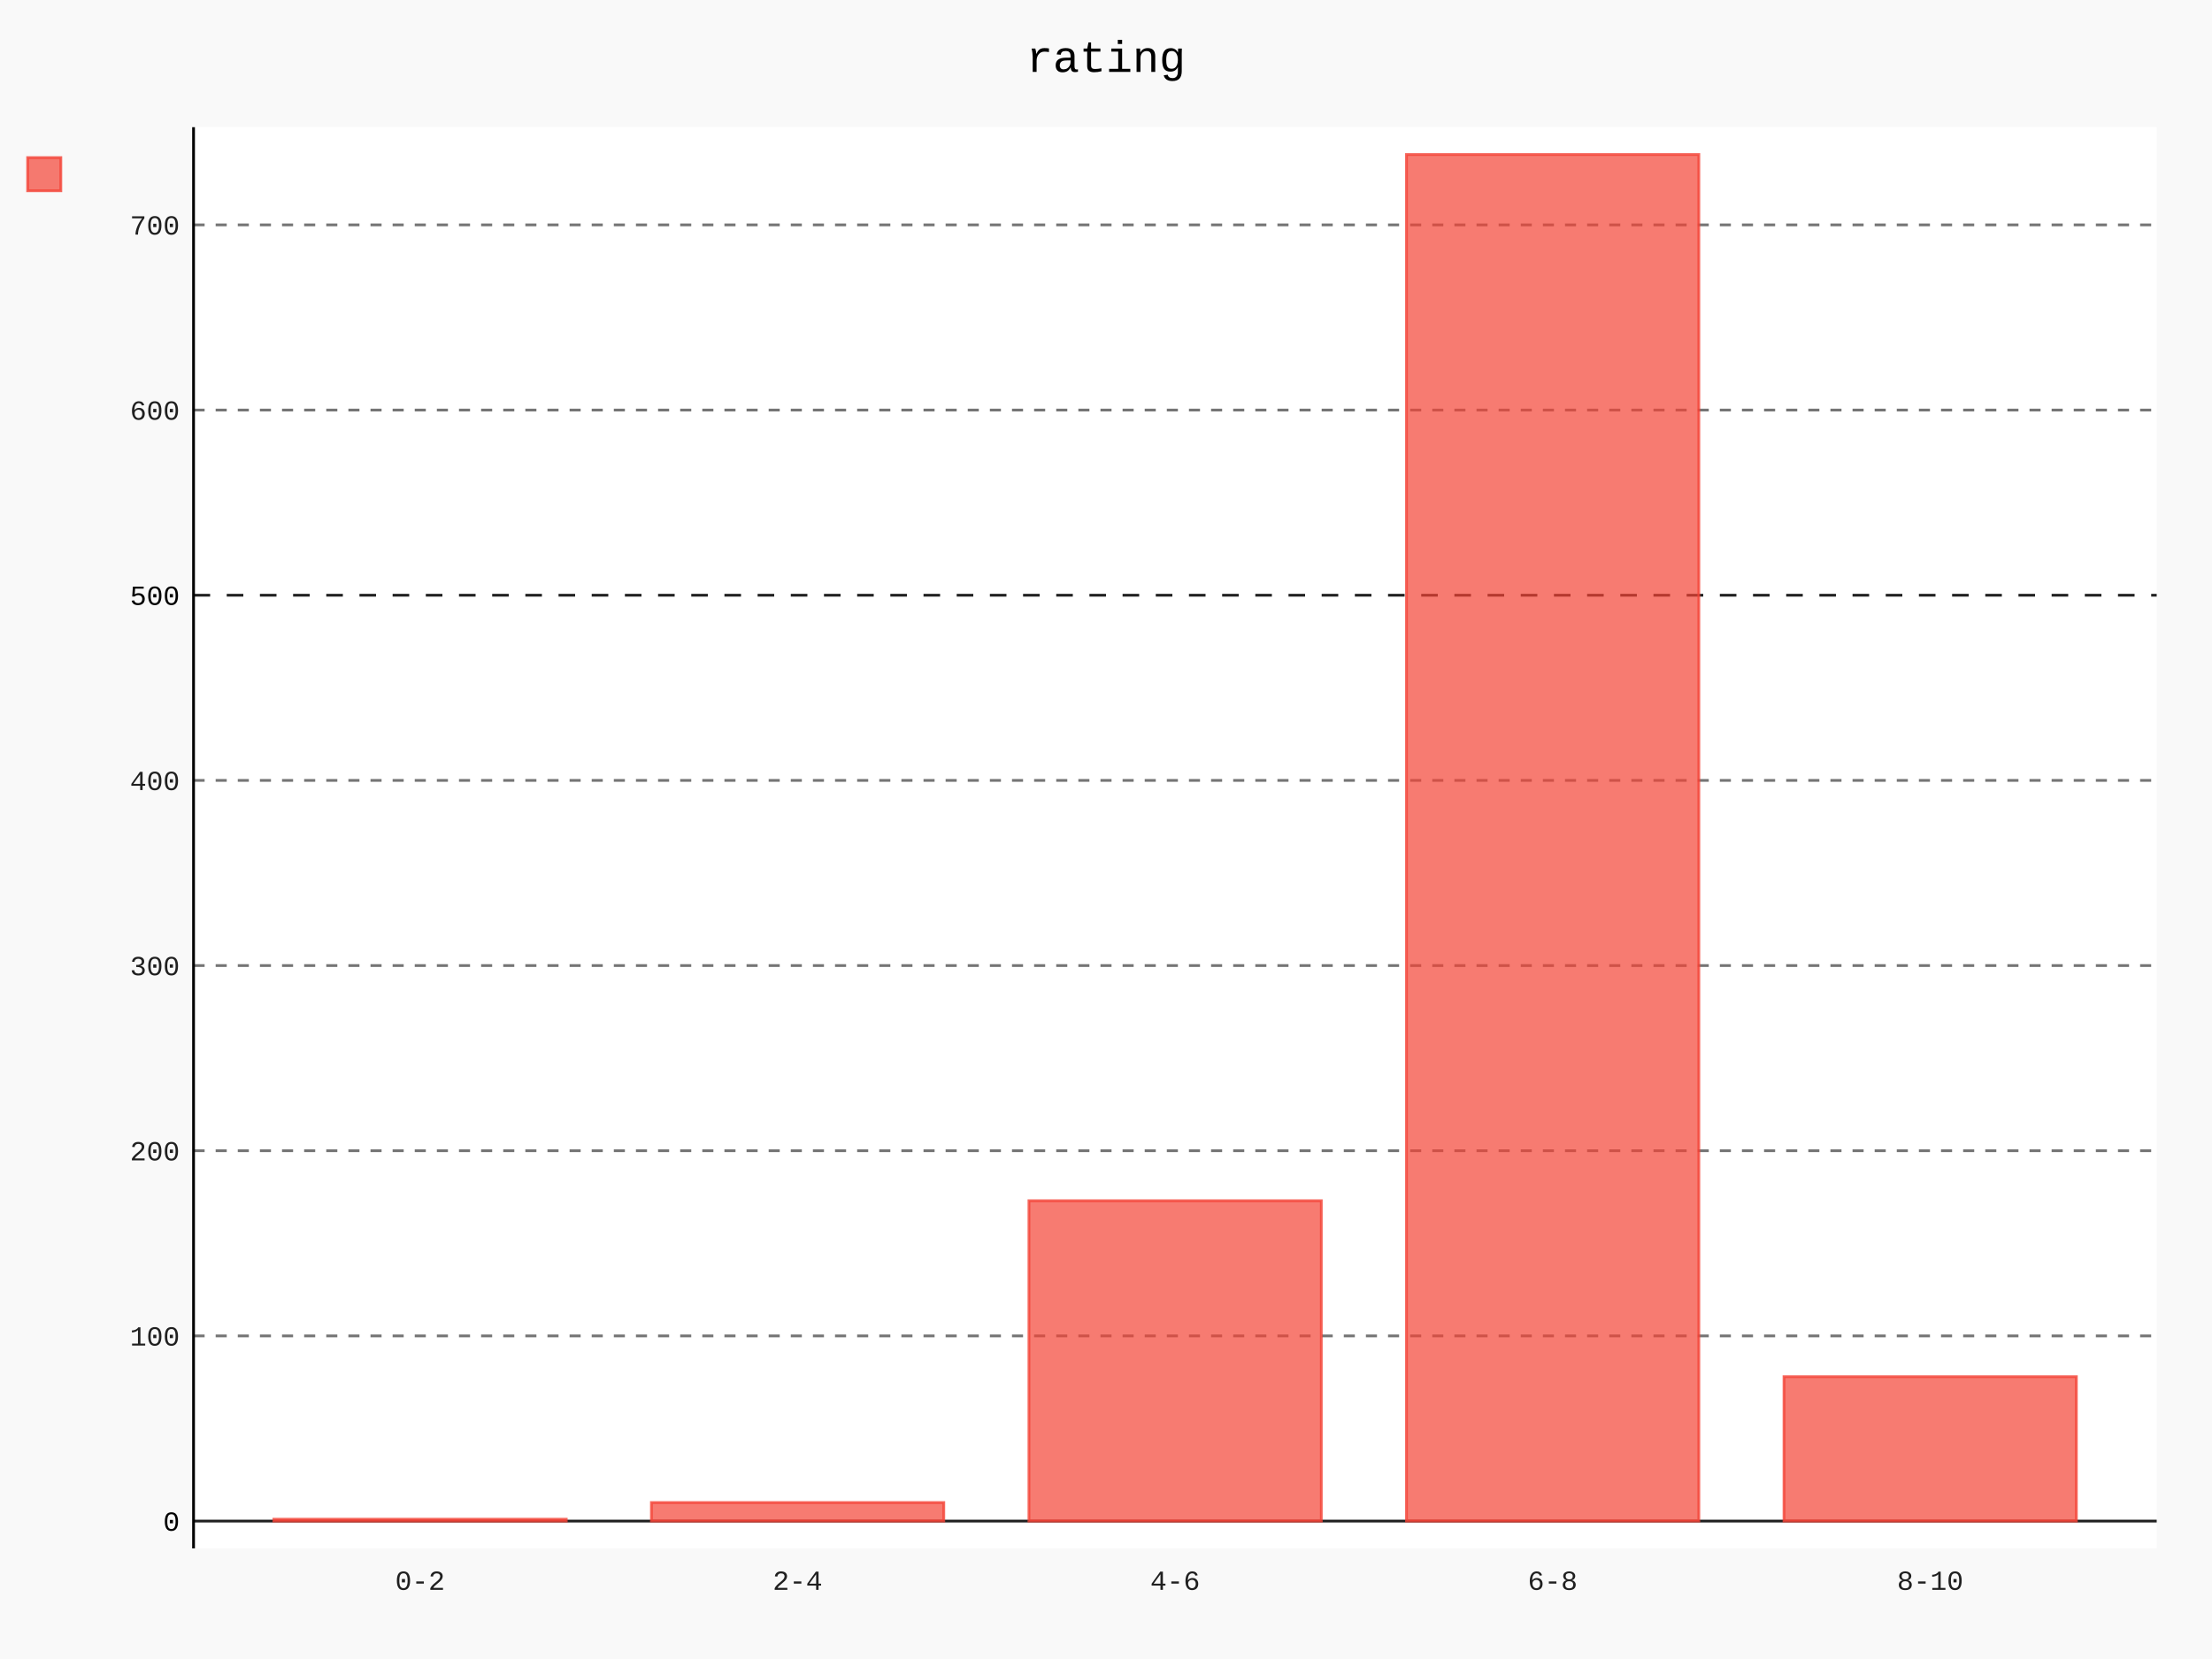
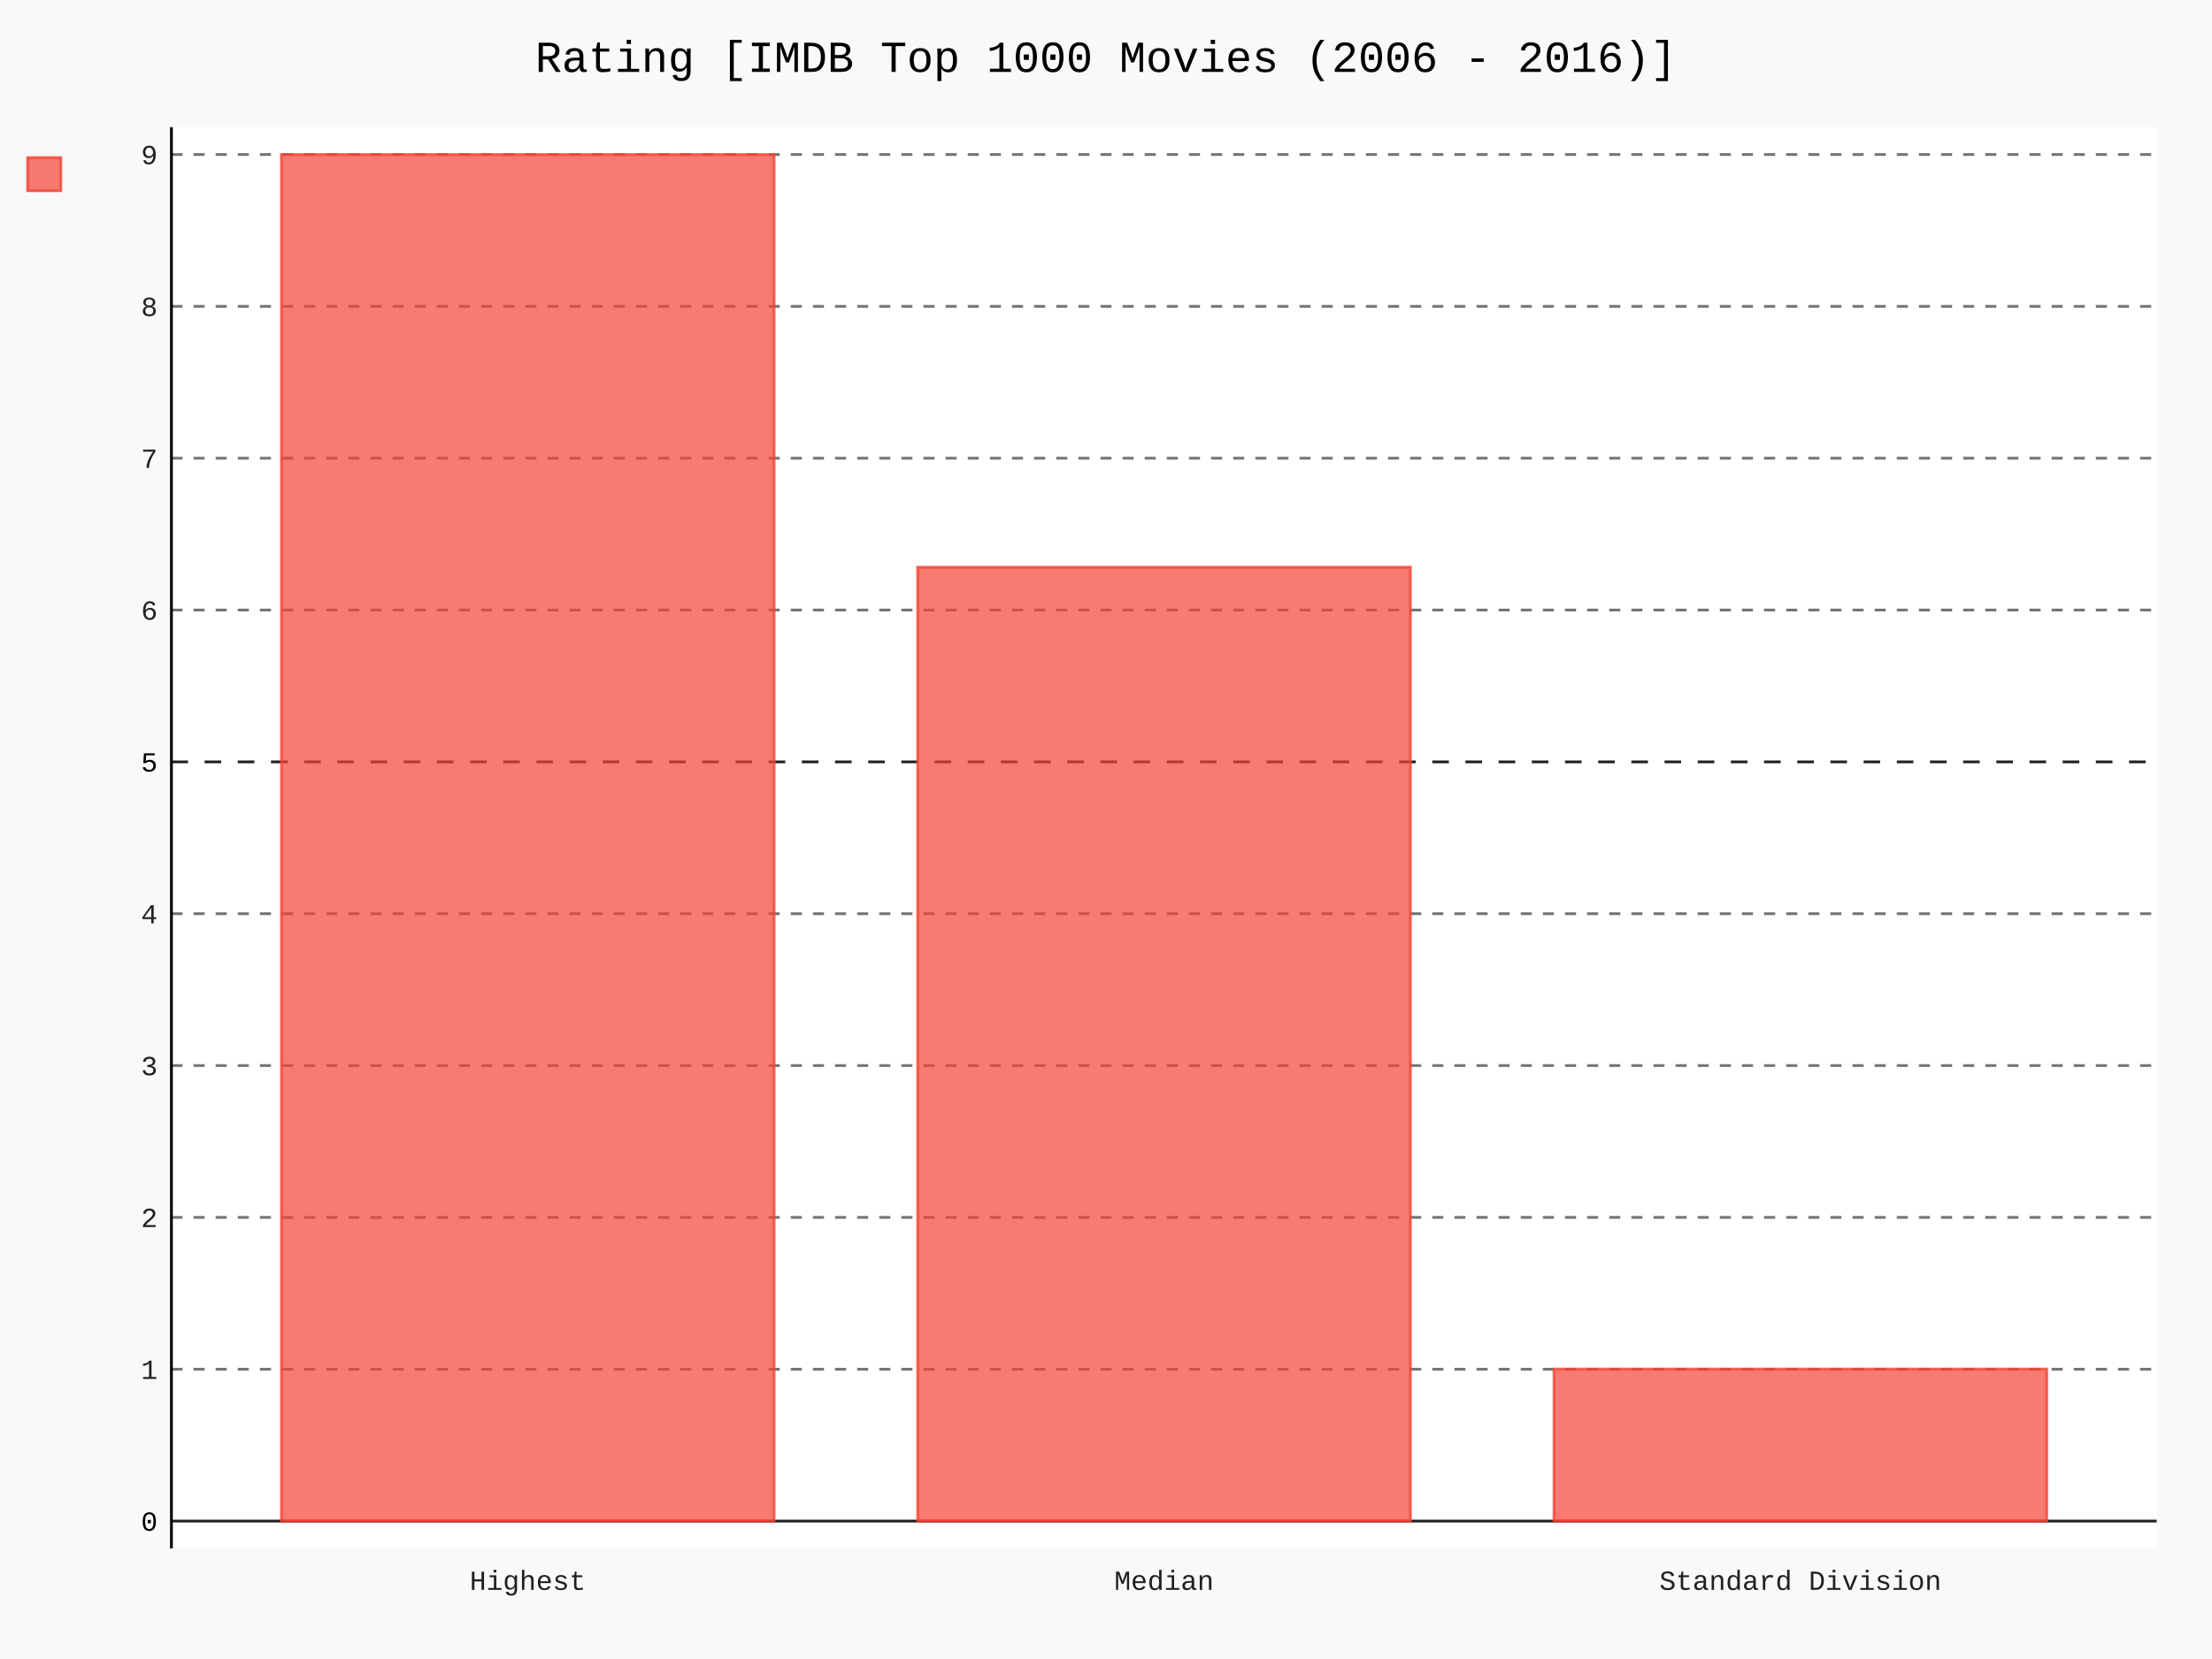
- <svg xmlns="http://www.w3.org/2000/svg" class="pygal-chart" id="chart-77c9bc62-3fa9-4bcf-9acf-8faf4d976075" viewBox="0 0 800 600">
+ <svg xmlns="http://www.w3.org/2000/svg" class="pygal-chart" id="chart-2dcdd362-d8ef-4099-9d94-314f25ac9915" viewBox="0 0 800 600">
  <defs>
-     <style type="text/css">#chart-77c9bc62-3fa9-4bcf-9acf-8faf4d976075{-webkit-user-select:none;-webkit-font-smoothing:antialiased;font-family:Consolas,"Liberation Mono",Menlo,Courier,monospace}#chart-77c9bc62-3fa9-4bcf-9acf-8faf4d976075 .title{font-family:Consolas,"Liberation Mono",Menlo,Courier,monospace;font-size:16px}#chart-77c9bc62-3fa9-4bcf-9acf-8faf4d976075 .legends .legend text{font-family:Consolas,"Liberation Mono",Menlo,Courier,monospace;font-size:14px}#chart-77c9bc62-3fa9-4bcf-9acf-8faf4d976075 .axis text{font-family:Consolas,"Liberation Mono",Menlo,Courier,monospace;font-size:10px}#chart-77c9bc62-3fa9-4bcf-9acf-8faf4d976075 .axis text.major{font-family:Consolas,"Liberation Mono",Menlo,Courier,monospace;font-size:10px}#chart-77c9bc62-3fa9-4bcf-9acf-8faf4d976075 .text-overlay text.value{font-family:Consolas,"Liberation Mono",Menlo,Courier,monospace;font-size:16px}#chart-77c9bc62-3fa9-4bcf-9acf-8faf4d976075 .text-overlay text.label{font-family:Consolas,"Liberation Mono",Menlo,Courier,monospace;font-size:10px}#chart-77c9bc62-3fa9-4bcf-9acf-8faf4d976075 .tooltip{font-family:Consolas,"Liberation Mono",Menlo,Courier,monospace;font-size:14px}#chart-77c9bc62-3fa9-4bcf-9acf-8faf4d976075 text.no_data{font-family:Consolas,"Liberation Mono",Menlo,Courier,monospace;font-size:64px}
- #chart-77c9bc62-3fa9-4bcf-9acf-8faf4d976075{background-color:rgba(249,249,249,1)}#chart-77c9bc62-3fa9-4bcf-9acf-8faf4d976075 path,#chart-77c9bc62-3fa9-4bcf-9acf-8faf4d976075 line,#chart-77c9bc62-3fa9-4bcf-9acf-8faf4d976075 rect,#chart-77c9bc62-3fa9-4bcf-9acf-8faf4d976075 circle{-webkit-transition:150ms;-moz-transition:150ms;transition:150ms}#chart-77c9bc62-3fa9-4bcf-9acf-8faf4d976075 .graph &gt; .background{fill:rgba(249,249,249,1)}#chart-77c9bc62-3fa9-4bcf-9acf-8faf4d976075 .plot &gt; .background{fill:rgba(255,255,255,1)}#chart-77c9bc62-3fa9-4bcf-9acf-8faf4d976075 .graph{fill:rgba(0,0,0,.87)}#chart-77c9bc62-3fa9-4bcf-9acf-8faf4d976075 text.no_data{fill:rgba(0,0,0,1)}#chart-77c9bc62-3fa9-4bcf-9acf-8faf4d976075 .title{fill:rgba(0,0,0,1)}#chart-77c9bc62-3fa9-4bcf-9acf-8faf4d976075 .legends .legend text{fill:rgba(0,0,0,.87)}#chart-77c9bc62-3fa9-4bcf-9acf-8faf4d976075 .legends .legend:hover text{fill:rgba(0,0,0,1)}#chart-77c9bc62-3fa9-4bcf-9acf-8faf4d976075 .axis .line{stroke:rgba(0,0,0,1)}#chart-77c9bc62-3fa9-4bcf-9acf-8faf4d976075 .axis .guide.line{stroke:rgba(0,0,0,.54)}#chart-77c9bc62-3fa9-4bcf-9acf-8faf4d976075 .axis .major.line{stroke:rgba(0,0,0,.87)}#chart-77c9bc62-3fa9-4bcf-9acf-8faf4d976075 .axis text.major{fill:rgba(0,0,0,1)}#chart-77c9bc62-3fa9-4bcf-9acf-8faf4d976075 .axis.y .guides:hover .guide.line,#chart-77c9bc62-3fa9-4bcf-9acf-8faf4d976075 .line-graph .axis.x .guides:hover .guide.line,#chart-77c9bc62-3fa9-4bcf-9acf-8faf4d976075 .stackedline-graph .axis.x .guides:hover .guide.line,#chart-77c9bc62-3fa9-4bcf-9acf-8faf4d976075 .xy-graph .axis.x .guides:hover .guide.line{stroke:rgba(0,0,0,1)}#chart-77c9bc62-3fa9-4bcf-9acf-8faf4d976075 .axis .guides:hover text{fill:rgba(0,0,0,1)}#chart-77c9bc62-3fa9-4bcf-9acf-8faf4d976075 .reactive{fill-opacity:.7;stroke-opacity:.8}#chart-77c9bc62-3fa9-4bcf-9acf-8faf4d976075 .ci{stroke:rgba(0,0,0,.87)}#chart-77c9bc62-3fa9-4bcf-9acf-8faf4d976075 .reactive.active,#chart-77c9bc62-3fa9-4bcf-9acf-8faf4d976075 .active .reactive{fill-opacity:.8;stroke-opacity:.9;stroke-width:4}#chart-77c9bc62-3fa9-4bcf-9acf-8faf4d976075 .ci .reactive.active{stroke-width:1.5}#chart-77c9bc62-3fa9-4bcf-9acf-8faf4d976075 .series text{fill:rgba(0,0,0,1)}#chart-77c9bc62-3fa9-4bcf-9acf-8faf4d976075 .tooltip rect{fill:rgba(255,255,255,1);stroke:rgba(0,0,0,1);-webkit-transition:opacity 150ms;-moz-transition:opacity 150ms;transition:opacity 150ms}#chart-77c9bc62-3fa9-4bcf-9acf-8faf4d976075 .tooltip .label{fill:rgba(0,0,0,.87)}#chart-77c9bc62-3fa9-4bcf-9acf-8faf4d976075 .tooltip .label{fill:rgba(0,0,0,.87)}#chart-77c9bc62-3fa9-4bcf-9acf-8faf4d976075 .tooltip .legend{font-size:.8em;fill:rgba(0,0,0,.54)}#chart-77c9bc62-3fa9-4bcf-9acf-8faf4d976075 .tooltip .x_label{font-size:.6em;fill:rgba(0,0,0,1)}#chart-77c9bc62-3fa9-4bcf-9acf-8faf4d976075 .tooltip .xlink{font-size:.5em;text-decoration:underline}#chart-77c9bc62-3fa9-4bcf-9acf-8faf4d976075 .tooltip .value{font-size:1.5em}#chart-77c9bc62-3fa9-4bcf-9acf-8faf4d976075 .bound{font-size:.5em}#chart-77c9bc62-3fa9-4bcf-9acf-8faf4d976075 .max-value{font-size:.75em;fill:rgba(0,0,0,.54)}#chart-77c9bc62-3fa9-4bcf-9acf-8faf4d976075 .map-element{fill:rgba(255,255,255,1);stroke:rgba(0,0,0,.54) !important}#chart-77c9bc62-3fa9-4bcf-9acf-8faf4d976075 .map-element .reactive{fill-opacity:inherit;stroke-opacity:inherit}#chart-77c9bc62-3fa9-4bcf-9acf-8faf4d976075 .color-0,#chart-77c9bc62-3fa9-4bcf-9acf-8faf4d976075 .color-0 a:visited{stroke:#F44336;fill:#F44336}#chart-77c9bc62-3fa9-4bcf-9acf-8faf4d976075 .text-overlay .color-0 text{fill:black}
- #chart-77c9bc62-3fa9-4bcf-9acf-8faf4d976075 text.no_data{text-anchor:middle}#chart-77c9bc62-3fa9-4bcf-9acf-8faf4d976075 .guide.line{fill:none}#chart-77c9bc62-3fa9-4bcf-9acf-8faf4d976075 .centered{text-anchor:middle}#chart-77c9bc62-3fa9-4bcf-9acf-8faf4d976075 .title{text-anchor:middle}#chart-77c9bc62-3fa9-4bcf-9acf-8faf4d976075 .legends .legend text{fill-opacity:1}#chart-77c9bc62-3fa9-4bcf-9acf-8faf4d976075 .axis.x text{text-anchor:middle}#chart-77c9bc62-3fa9-4bcf-9acf-8faf4d976075 .axis.x:not(.web) text[transform]{text-anchor:start}#chart-77c9bc62-3fa9-4bcf-9acf-8faf4d976075 .axis.x:not(.web) text[transform].backwards{text-anchor:end}#chart-77c9bc62-3fa9-4bcf-9acf-8faf4d976075 .axis.y text{text-anchor:end}#chart-77c9bc62-3fa9-4bcf-9acf-8faf4d976075 .axis.y text[transform].backwards{text-anchor:start}#chart-77c9bc62-3fa9-4bcf-9acf-8faf4d976075 .axis.y2 text{text-anchor:start}#chart-77c9bc62-3fa9-4bcf-9acf-8faf4d976075 .axis.y2 text[transform].backwards{text-anchor:end}#chart-77c9bc62-3fa9-4bcf-9acf-8faf4d976075 .axis .guide.line{stroke-dasharray:4,4}#chart-77c9bc62-3fa9-4bcf-9acf-8faf4d976075 .axis .major.guide.line{stroke-dasharray:6,6}#chart-77c9bc62-3fa9-4bcf-9acf-8faf4d976075 .horizontal .axis.y .guide.line,#chart-77c9bc62-3fa9-4bcf-9acf-8faf4d976075 .horizontal .axis.y2 .guide.line,#chart-77c9bc62-3fa9-4bcf-9acf-8faf4d976075 .vertical .axis.x .guide.line{opacity:0}#chart-77c9bc62-3fa9-4bcf-9acf-8faf4d976075 .horizontal .axis.always_show .guide.line,#chart-77c9bc62-3fa9-4bcf-9acf-8faf4d976075 .vertical .axis.always_show .guide.line{opacity:1 !important}#chart-77c9bc62-3fa9-4bcf-9acf-8faf4d976075 .axis.y .guides:hover .guide.line,#chart-77c9bc62-3fa9-4bcf-9acf-8faf4d976075 .axis.y2 .guides:hover .guide.line,#chart-77c9bc62-3fa9-4bcf-9acf-8faf4d976075 .axis.x .guides:hover .guide.line{opacity:1}#chart-77c9bc62-3fa9-4bcf-9acf-8faf4d976075 .axis .guides:hover text{opacity:1}#chart-77c9bc62-3fa9-4bcf-9acf-8faf4d976075 .nofill{fill:none}#chart-77c9bc62-3fa9-4bcf-9acf-8faf4d976075 .subtle-fill{fill-opacity:.2}#chart-77c9bc62-3fa9-4bcf-9acf-8faf4d976075 .dot{stroke-width:1px;fill-opacity:1}#chart-77c9bc62-3fa9-4bcf-9acf-8faf4d976075 .dot.active{stroke-width:5px}#chart-77c9bc62-3fa9-4bcf-9acf-8faf4d976075 .dot.negative{fill:transparent}#chart-77c9bc62-3fa9-4bcf-9acf-8faf4d976075 text,#chart-77c9bc62-3fa9-4bcf-9acf-8faf4d976075 tspan{stroke:none !important}#chart-77c9bc62-3fa9-4bcf-9acf-8faf4d976075 .series text.active{opacity:1}#chart-77c9bc62-3fa9-4bcf-9acf-8faf4d976075 .tooltip rect{fill-opacity:.95;stroke-width:.5}#chart-77c9bc62-3fa9-4bcf-9acf-8faf4d976075 .tooltip text{fill-opacity:1}#chart-77c9bc62-3fa9-4bcf-9acf-8faf4d976075 .showable{visibility:hidden}#chart-77c9bc62-3fa9-4bcf-9acf-8faf4d976075 .showable.shown{visibility:visible}#chart-77c9bc62-3fa9-4bcf-9acf-8faf4d976075 .gauge-background{fill:rgba(229,229,229,1);stroke:none}#chart-77c9bc62-3fa9-4bcf-9acf-8faf4d976075 .bg-lines{stroke:rgba(249,249,249,1);stroke-width:2px}</style>
+     <style type="text/css">#chart-2dcdd362-d8ef-4099-9d94-314f25ac9915{-webkit-user-select:none;-webkit-font-smoothing:antialiased;font-family:Consolas,"Liberation Mono",Menlo,Courier,monospace}#chart-2dcdd362-d8ef-4099-9d94-314f25ac9915 .title{font-family:Consolas,"Liberation Mono",Menlo,Courier,monospace;font-size:16px}#chart-2dcdd362-d8ef-4099-9d94-314f25ac9915 .legends .legend text{font-family:Consolas,"Liberation Mono",Menlo,Courier,monospace;font-size:14px}#chart-2dcdd362-d8ef-4099-9d94-314f25ac9915 .axis text{font-family:Consolas,"Liberation Mono",Menlo,Courier,monospace;font-size:10px}#chart-2dcdd362-d8ef-4099-9d94-314f25ac9915 .axis text.major{font-family:Consolas,"Liberation Mono",Menlo,Courier,monospace;font-size:10px}#chart-2dcdd362-d8ef-4099-9d94-314f25ac9915 .text-overlay text.value{font-family:Consolas,"Liberation Mono",Menlo,Courier,monospace;font-size:16px}#chart-2dcdd362-d8ef-4099-9d94-314f25ac9915 .text-overlay text.label{font-family:Consolas,"Liberation Mono",Menlo,Courier,monospace;font-size:10px}#chart-2dcdd362-d8ef-4099-9d94-314f25ac9915 .tooltip{font-family:Consolas,"Liberation Mono",Menlo,Courier,monospace;font-size:14px}#chart-2dcdd362-d8ef-4099-9d94-314f25ac9915 text.no_data{font-family:Consolas,"Liberation Mono",Menlo,Courier,monospace;font-size:64px}
+ #chart-2dcdd362-d8ef-4099-9d94-314f25ac9915{background-color:rgba(249,249,249,1)}#chart-2dcdd362-d8ef-4099-9d94-314f25ac9915 path,#chart-2dcdd362-d8ef-4099-9d94-314f25ac9915 line,#chart-2dcdd362-d8ef-4099-9d94-314f25ac9915 rect,#chart-2dcdd362-d8ef-4099-9d94-314f25ac9915 circle{-webkit-transition:150ms;-moz-transition:150ms;transition:150ms}#chart-2dcdd362-d8ef-4099-9d94-314f25ac9915 .graph &gt; .background{fill:rgba(249,249,249,1)}#chart-2dcdd362-d8ef-4099-9d94-314f25ac9915 .plot &gt; .background{fill:rgba(255,255,255,1)}#chart-2dcdd362-d8ef-4099-9d94-314f25ac9915 .graph{fill:rgba(0,0,0,.87)}#chart-2dcdd362-d8ef-4099-9d94-314f25ac9915 text.no_data{fill:rgba(0,0,0,1)}#chart-2dcdd362-d8ef-4099-9d94-314f25ac9915 .title{fill:rgba(0,0,0,1)}#chart-2dcdd362-d8ef-4099-9d94-314f25ac9915 .legends .legend text{fill:rgba(0,0,0,.87)}#chart-2dcdd362-d8ef-4099-9d94-314f25ac9915 .legends .legend:hover text{fill:rgba(0,0,0,1)}#chart-2dcdd362-d8ef-4099-9d94-314f25ac9915 .axis .line{stroke:rgba(0,0,0,1)}#chart-2dcdd362-d8ef-4099-9d94-314f25ac9915 .axis .guide.line{stroke:rgba(0,0,0,.54)}#chart-2dcdd362-d8ef-4099-9d94-314f25ac9915 .axis .major.line{stroke:rgba(0,0,0,.87)}#chart-2dcdd362-d8ef-4099-9d94-314f25ac9915 .axis text.major{fill:rgba(0,0,0,1)}#chart-2dcdd362-d8ef-4099-9d94-314f25ac9915 .axis.y .guides:hover .guide.line,#chart-2dcdd362-d8ef-4099-9d94-314f25ac9915 .line-graph .axis.x .guides:hover .guide.line,#chart-2dcdd362-d8ef-4099-9d94-314f25ac9915 .stackedline-graph .axis.x .guides:hover .guide.line,#chart-2dcdd362-d8ef-4099-9d94-314f25ac9915 .xy-graph .axis.x .guides:hover .guide.line{stroke:rgba(0,0,0,1)}#chart-2dcdd362-d8ef-4099-9d94-314f25ac9915 .axis .guides:hover text{fill:rgba(0,0,0,1)}#chart-2dcdd362-d8ef-4099-9d94-314f25ac9915 .reactive{fill-opacity:.7;stroke-opacity:.8}#chart-2dcdd362-d8ef-4099-9d94-314f25ac9915 .ci{stroke:rgba(0,0,0,.87)}#chart-2dcdd362-d8ef-4099-9d94-314f25ac9915 .reactive.active,#chart-2dcdd362-d8ef-4099-9d94-314f25ac9915 .active .reactive{fill-opacity:.8;stroke-opacity:.9;stroke-width:4}#chart-2dcdd362-d8ef-4099-9d94-314f25ac9915 .ci .reactive.active{stroke-width:1.5}#chart-2dcdd362-d8ef-4099-9d94-314f25ac9915 .series text{fill:rgba(0,0,0,1)}#chart-2dcdd362-d8ef-4099-9d94-314f25ac9915 .tooltip rect{fill:rgba(255,255,255,1);stroke:rgba(0,0,0,1);-webkit-transition:opacity 150ms;-moz-transition:opacity 150ms;transition:opacity 150ms}#chart-2dcdd362-d8ef-4099-9d94-314f25ac9915 .tooltip .label{fill:rgba(0,0,0,.87)}#chart-2dcdd362-d8ef-4099-9d94-314f25ac9915 .tooltip .label{fill:rgba(0,0,0,.87)}#chart-2dcdd362-d8ef-4099-9d94-314f25ac9915 .tooltip .legend{font-size:.8em;fill:rgba(0,0,0,.54)}#chart-2dcdd362-d8ef-4099-9d94-314f25ac9915 .tooltip .x_label{font-size:.6em;fill:rgba(0,0,0,1)}#chart-2dcdd362-d8ef-4099-9d94-314f25ac9915 .tooltip .xlink{font-size:.5em;text-decoration:underline}#chart-2dcdd362-d8ef-4099-9d94-314f25ac9915 .tooltip .value{font-size:1.5em}#chart-2dcdd362-d8ef-4099-9d94-314f25ac9915 .bound{font-size:.5em}#chart-2dcdd362-d8ef-4099-9d94-314f25ac9915 .max-value{font-size:.75em;fill:rgba(0,0,0,.54)}#chart-2dcdd362-d8ef-4099-9d94-314f25ac9915 .map-element{fill:rgba(255,255,255,1);stroke:rgba(0,0,0,.54) !important}#chart-2dcdd362-d8ef-4099-9d94-314f25ac9915 .map-element .reactive{fill-opacity:inherit;stroke-opacity:inherit}#chart-2dcdd362-d8ef-4099-9d94-314f25ac9915 .color-0,#chart-2dcdd362-d8ef-4099-9d94-314f25ac9915 .color-0 a:visited{stroke:#F44336;fill:#F44336}#chart-2dcdd362-d8ef-4099-9d94-314f25ac9915 .text-overlay .color-0 text{fill:black}
+ #chart-2dcdd362-d8ef-4099-9d94-314f25ac9915 text.no_data{text-anchor:middle}#chart-2dcdd362-d8ef-4099-9d94-314f25ac9915 .guide.line{fill:none}#chart-2dcdd362-d8ef-4099-9d94-314f25ac9915 .centered{text-anchor:middle}#chart-2dcdd362-d8ef-4099-9d94-314f25ac9915 .title{text-anchor:middle}#chart-2dcdd362-d8ef-4099-9d94-314f25ac9915 .legends .legend text{fill-opacity:1}#chart-2dcdd362-d8ef-4099-9d94-314f25ac9915 .axis.x text{text-anchor:middle}#chart-2dcdd362-d8ef-4099-9d94-314f25ac9915 .axis.x:not(.web) text[transform]{text-anchor:start}#chart-2dcdd362-d8ef-4099-9d94-314f25ac9915 .axis.x:not(.web) text[transform].backwards{text-anchor:end}#chart-2dcdd362-d8ef-4099-9d94-314f25ac9915 .axis.y text{text-anchor:end}#chart-2dcdd362-d8ef-4099-9d94-314f25ac9915 .axis.y text[transform].backwards{text-anchor:start}#chart-2dcdd362-d8ef-4099-9d94-314f25ac9915 .axis.y2 text{text-anchor:start}#chart-2dcdd362-d8ef-4099-9d94-314f25ac9915 .axis.y2 text[transform].backwards{text-anchor:end}#chart-2dcdd362-d8ef-4099-9d94-314f25ac9915 .axis .guide.line{stroke-dasharray:4,4}#chart-2dcdd362-d8ef-4099-9d94-314f25ac9915 .axis .major.guide.line{stroke-dasharray:6,6}#chart-2dcdd362-d8ef-4099-9d94-314f25ac9915 .horizontal .axis.y .guide.line,#chart-2dcdd362-d8ef-4099-9d94-314f25ac9915 .horizontal .axis.y2 .guide.line,#chart-2dcdd362-d8ef-4099-9d94-314f25ac9915 .vertical .axis.x .guide.line{opacity:0}#chart-2dcdd362-d8ef-4099-9d94-314f25ac9915 .horizontal .axis.always_show .guide.line,#chart-2dcdd362-d8ef-4099-9d94-314f25ac9915 .vertical .axis.always_show .guide.line{opacity:1 !important}#chart-2dcdd362-d8ef-4099-9d94-314f25ac9915 .axis.y .guides:hover .guide.line,#chart-2dcdd362-d8ef-4099-9d94-314f25ac9915 .axis.y2 .guides:hover .guide.line,#chart-2dcdd362-d8ef-4099-9d94-314f25ac9915 .axis.x .guides:hover .guide.line{opacity:1}#chart-2dcdd362-d8ef-4099-9d94-314f25ac9915 .axis .guides:hover text{opacity:1}#chart-2dcdd362-d8ef-4099-9d94-314f25ac9915 .nofill{fill:none}#chart-2dcdd362-d8ef-4099-9d94-314f25ac9915 .subtle-fill{fill-opacity:.2}#chart-2dcdd362-d8ef-4099-9d94-314f25ac9915 .dot{stroke-width:1px;fill-opacity:1}#chart-2dcdd362-d8ef-4099-9d94-314f25ac9915 .dot.active{stroke-width:5px}#chart-2dcdd362-d8ef-4099-9d94-314f25ac9915 .dot.negative{fill:transparent}#chart-2dcdd362-d8ef-4099-9d94-314f25ac9915 text,#chart-2dcdd362-d8ef-4099-9d94-314f25ac9915 tspan{stroke:none !important}#chart-2dcdd362-d8ef-4099-9d94-314f25ac9915 .series text.active{opacity:1}#chart-2dcdd362-d8ef-4099-9d94-314f25ac9915 .tooltip rect{fill-opacity:.95;stroke-width:.5}#chart-2dcdd362-d8ef-4099-9d94-314f25ac9915 .tooltip text{fill-opacity:1}#chart-2dcdd362-d8ef-4099-9d94-314f25ac9915 .showable{visibility:hidden}#chart-2dcdd362-d8ef-4099-9d94-314f25ac9915 .showable.shown{visibility:visible}#chart-2dcdd362-d8ef-4099-9d94-314f25ac9915 .gauge-background{fill:rgba(229,229,229,1);stroke:none}#chart-2dcdd362-d8ef-4099-9d94-314f25ac9915 .bg-lines{stroke:rgba(249,249,249,1);stroke-width:2px}</style>
  </defs>
  <g class="graph bar-graph vertical">
    <rect class="background" height="600" width="800" x="0" y="0" />
-     <g class="plot" transform="translate(70, 46)">
-       <rect class="background" height="514" width="710.0" x="0" y="0" />
+     <g class="plot" transform="translate(62, 46)">
+       <rect class="background" height="514" width="718.0" x="0" y="0" />
      <g class="axis y always_show">
        <g class="guides">
-           <path class="axis major line" d="M0 504.115 h710" />
+           <path class="axis major line" d="M0 504.115 h718" />
          <text class="major" x="-5" y="507.615">0</text>
        </g>
        <g class="guides">
-           <path class="guide line" d="M0 437.146 h710" />
-           <text class="" x="-5" y="440.646">100</text>
+           <path class="guide line" d="M0 449.201 h718" />
+           <text class="" x="-5" y="452.701">1</text>
        </g>
        <g class="guides">
-           <path class="guide line" d="M0 370.178 h710" />
-           <text class="" x="-5" y="373.678">200</text>
+           <path class="guide line" d="M0 394.286 h718" />
+           <text class="" x="-5" y="397.786">2</text>
        </g>
        <g class="guides">
-           <path class="guide line" d="M0 303.209 h710" />
-           <text class="" x="-5" y="306.709">300</text>
+           <path class="guide line" d="M0 339.372 h718" />
+           <text class="" x="-5" y="342.872">3</text>
        </g>
        <g class="guides">
-           <path class="guide line" d="M0 236.24 h710" />
-           <text class="" x="-5" y="239.74">400</text>
+           <path class="guide line" d="M0 284.457 h718" />
+           <text class="" x="-5" y="287.957">4</text>
        </g>
        <g class="guides">
-           <path class="major guide line" d="M0 169.271 h710" />
-           <text class="major" x="-5" y="172.771">500</text>
+           <path class="major guide line" d="M0 229.543 h718" />
+           <text class="major" x="-5" y="233.043">5</text>
        </g>
        <g class="guides">
-           <path class="guide line" d="M0 102.302 h710" />
-           <text class="" x="-5" y="105.802">600</text>
+           <path class="guide line" d="M0 174.628 h718" />
+           <text class="" x="-5" y="178.128">6</text>
        </g>
        <g class="guides">
-           <path class="guide line" d="M0 35.333 h710" />
-           <text class="" x="-5" y="38.833">700</text>
+           <path class="guide line" d="M0 119.714 h718" />
+           <text class="" x="-5" y="123.214">7</text>
+         </g>
+         <g class="guides">
+           <path class="guide line" d="M0 64.799 h718" />
+           <text class="" x="-5" y="68.299">8</text>
+         </g>
+         <g class="guides">
+           <path class="guide line" d="M0 9.885 h718" />
+           <text class="" x="-5" y="13.385">9</text>
        </g>
      </g>
      <g class="axis x">
        <path class="line" d="M0 0 v514" />
        <g class="guides">
-           <path class="guide line" d="M81.923 0 v514" />
-           <text class="" x="81.923" y="529.0">0-2</text>
+           <path class="guide line" d="M128.872 0 v514" />
+           <text class="" x="128.872" y="529.0">Highest</text>
        </g>
        <g class="guides">
-           <path class="guide line" d="M218.462 0 v514" />
-           <text class="" x="218.462" y="529.0">2-4</text>
+           <path class="guide line" d="M359 0 v514" />
+           <text class="" x="359.0" y="529.0">Median</text>
        </g>
        <g class="guides">
-           <path class="guide line" d="M355 0 v514" />
-           <text class="" x="355.0" y="529.0">4-6</text>
-         </g>
-         <g class="guides">
-           <path class="guide line" d="M491.538 0 v514" />
-           <text class="" x="491.538" y="529.0">6-8</text>
-         </g>
-         <g class="guides">
-           <path class="guide line" d="M628.077 0 v514" />
-           <text class="" x="628.077" y="529.0">8-10</text>
+           <path class="guide line" d="M589.128 0 v514" />
+           <text class="" x="589.128" y="529.0">Standard Division</text>
        </g>
      </g>
      <g class="series serie-0 color-0">
        <g class="bars">
          <g class="bar">
-             <rect class="rect reactive tooltip-trigger" height="0.67" rx="0" ry="0" width="105.735" x="29.055" y="503.446" />
+             <rect class="rect reactive tooltip-trigger" height="494.231" rx="0" ry="0" width="178.211" x="39.766" y="9.885" />
          </g>
          <g class="bar">
-             <rect class="rect reactive tooltip-trigger" height="6.697" rx="0" ry="0" width="105.735" x="165.594" y="497.418" />
+             <rect class="rect reactive tooltip-trigger" height="344.973" rx="0" ry="0" width="178.211" x="269.894" y="159.142" />
          </g>
          <g class="bar">
-             <rect class="rect reactive tooltip-trigger" height="115.856" rx="0" ry="0" width="105.735" x="302.132" y="388.259" />
-           </g>
-           <g class="bar">
-             <rect class="rect reactive tooltip-trigger" height="494.231" rx="0" ry="0" width="105.735" x="438.671" y="9.885" />
-           </g>
-           <g class="bar">
-             <rect class="rect reactive tooltip-trigger" height="52.236" rx="0" ry="0" width="105.735" x="575.209" y="451.88" />
+             <rect class="rect reactive tooltip-trigger" height="54.982" rx="0" ry="0" width="178.211" x="500.023" y="449.133" />
          </g>
        </g>
      </g>
    </g>
    <g class="titles">
-       <text class="title plot_title" x="400.0" y="26">rating</text>
+       <text class="title plot_title" x="400.0" y="26">Rating [IMDB Top 1000 Movies (2006 - 2016)]</text>
    </g>
-     <g class="plot overlay" transform="translate(70, 46)">
+     <g class="plot overlay" transform="translate(62, 46)">
      <g class="series serie-0 color-0" />
    </g>
-     <g class="plot text-overlay" transform="translate(70, 46)">
+     <g class="plot text-overlay" transform="translate(62, 46)">
      <g class="series serie-0 color-0" />
    </g>
-     <g class="plot tooltip-overlay" transform="translate(70, 46)">
+     <g class="plot tooltip-overlay" transform="translate(62, 46)">
      <g class="tooltip" style="opacity: 0" transform="translate(0 0)">
        <rect class="tooltip-box" height="0" rx="0" ry="0" width="0" />
        <g class="text" />
      </g>
    </g>
    <g class="legends" transform="translate(10, 56)">
      <g class="legend reactive activate-serie" id="activate-serie-0">
        <rect class="color-0 reactive" height="12" width="12" x="0.0" y="1.0" />
        <text x="17.0" y="11.2" />
      </g>
    </g>
    <g class="legends" transform="translate(790, 56)" />
  </g>
</svg>
